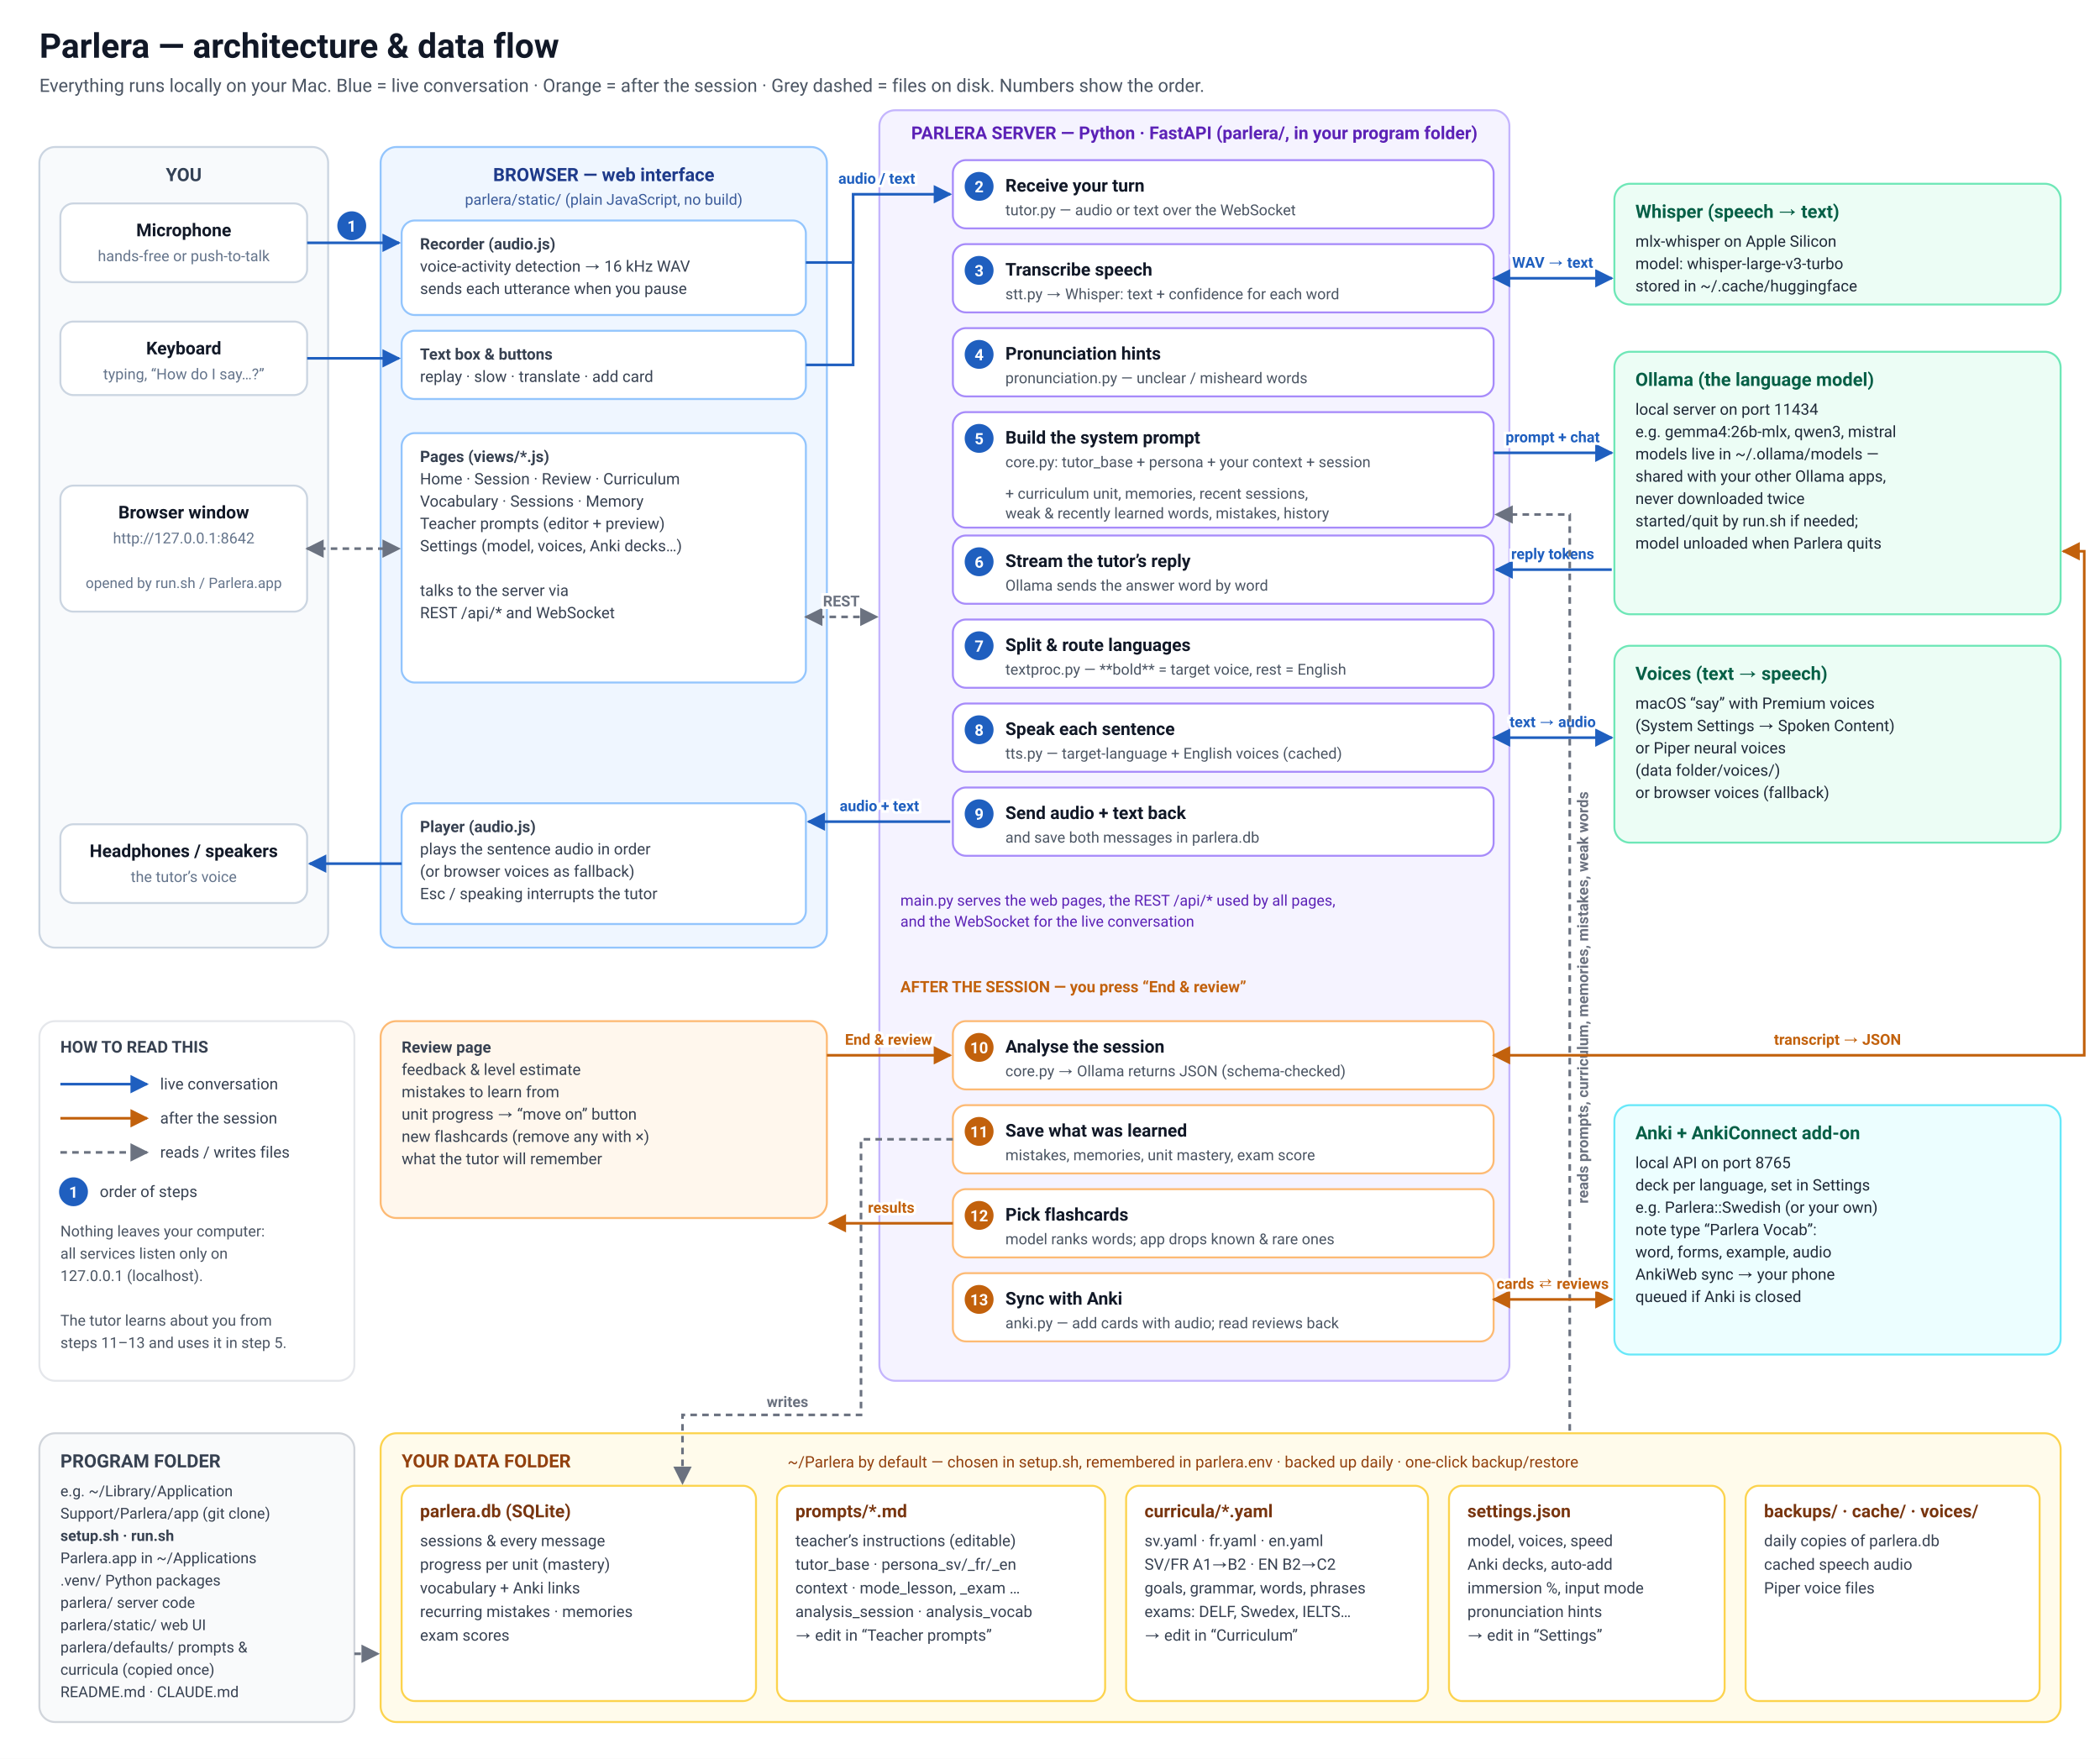
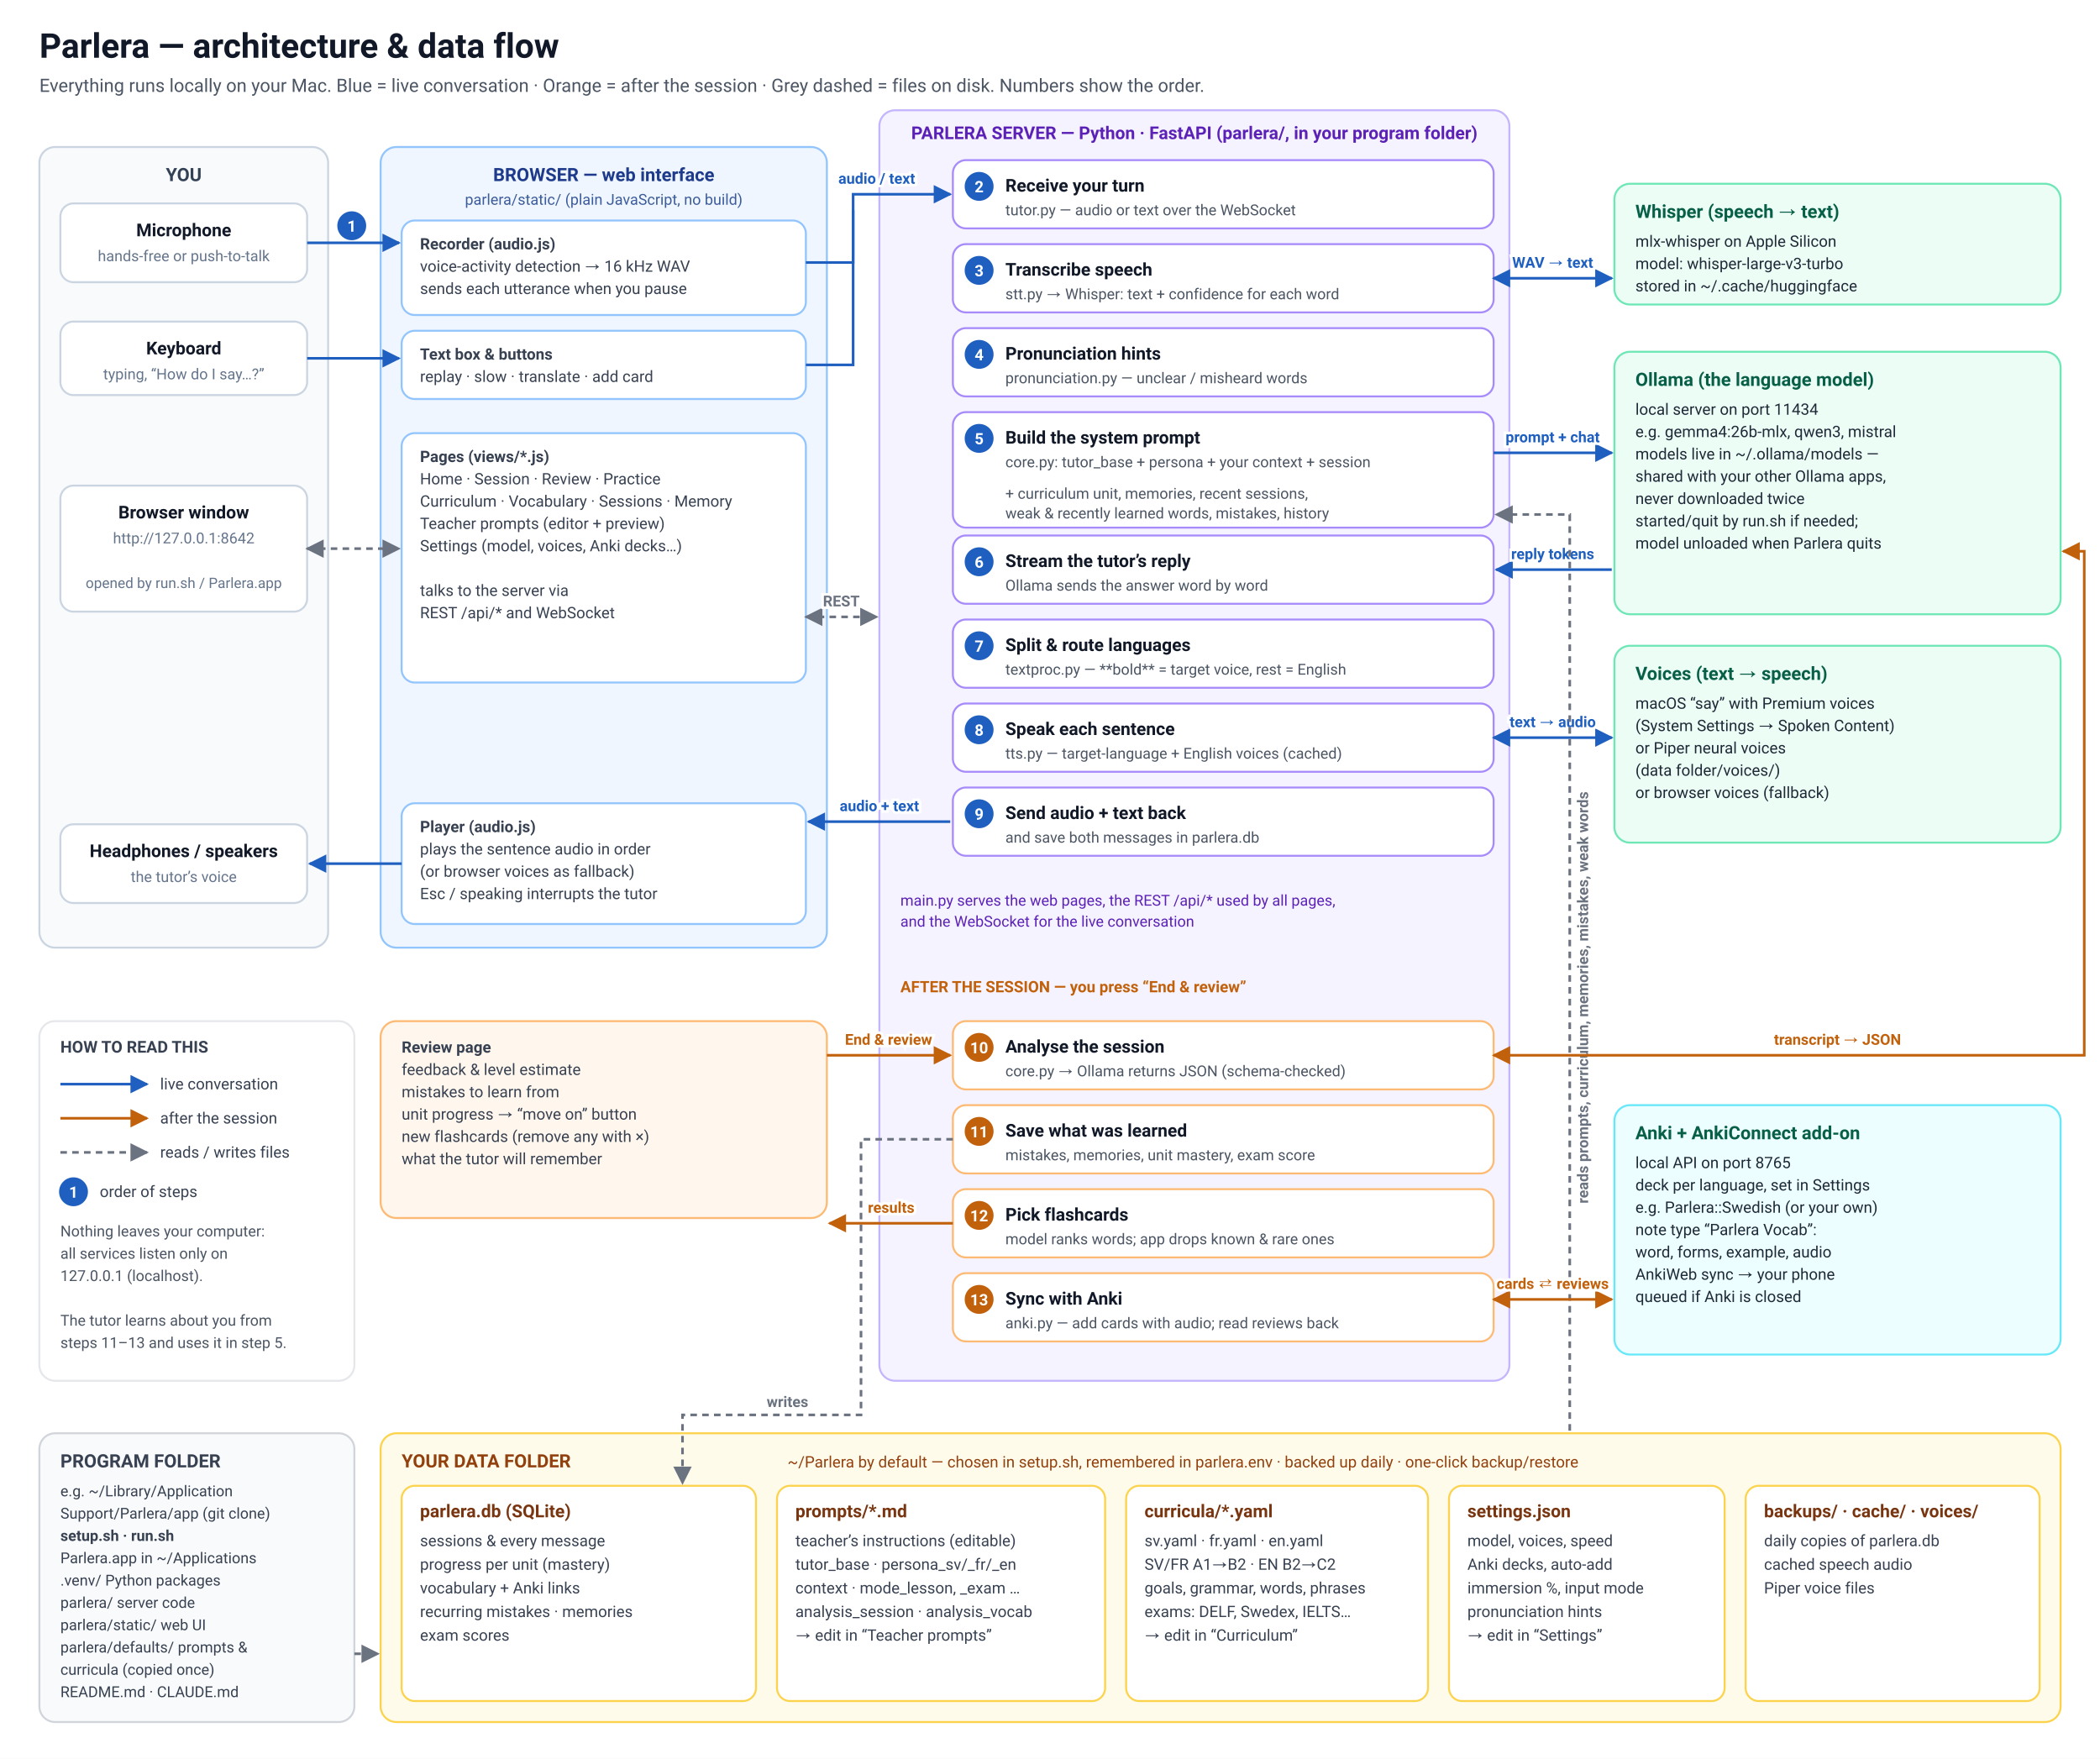
<svg xmlns="http://www.w3.org/2000/svg" viewBox="0 0 1600 1340" width="1600" height="1340" font-family="-apple-system, BlinkMacSystemFont, 'Segoe UI', Roboto, Helvetica, Arial, sans-serif">
  <defs>
    <marker id="eb" viewBox="0 0 10 10" refX="9" refY="5" markerWidth="7" markerHeight="7" orient="auto-start-reverse">
      <path d="M0 0L10 5L0 10z" fill="#1f5fbf" />
    </marker>
    <marker id="sb" viewBox="0 0 10 10" refX="9" refY="5" markerWidth="7" markerHeight="7" orient="auto-start-reverse">
      <path d="M0 0L10 5L0 10z" fill="#1f5fbf" />
    </marker>
    <marker id="eo" viewBox="0 0 10 10" refX="9" refY="5" markerWidth="7" markerHeight="7" orient="auto-start-reverse">
      <path d="M0 0L10 5L0 10z" fill="#c2610c" />
    </marker>
    <marker id="so" viewBox="0 0 10 10" refX="9" refY="5" markerWidth="7" markerHeight="7" orient="auto-start-reverse">
      <path d="M0 0L10 5L0 10z" fill="#c2610c" />
    </marker>
    <marker id="eg" viewBox="0 0 10 10" refX="9" refY="5" markerWidth="7" markerHeight="7" orient="auto-start-reverse">
      <path d="M0 0L10 5L0 10z" fill="#6b7280" />
    </marker>
    <marker id="sg" viewBox="0 0 10 10" refX="9" refY="5" markerWidth="7" markerHeight="7" orient="auto-start-reverse">
      <path d="M0 0L10 5L0 10z" fill="#6b7280" />
    </marker>
  </defs>
  <rect width="1600" height="1340" fill="#ffffff" />
  <text x="30" y="44" font-size="26" font-weight="750" fill="#111827" text-anchor="start">Parlera — architecture &amp; data flow</text>
  <text x="30" y="70" font-size="14" font-weight="400" fill="#4b5563" text-anchor="start">Everything runs locally on your Mac. Blue = live conversation · Orange = after the session · Grey dashed = files on disk. Numbers show the order.</text>
  <rect x="30" y="112" width="220" height="610" rx="12" fill="#f8fafc" stroke="#cbd5e1" stroke-width="1.5" />
  <text x="140" y="138" font-size="14" font-weight="750" fill="#334155" text-anchor="middle">YOU</text>
  <rect x="46" y="155" width="188" height="60" rx="10" fill="#ffffff" stroke="#cbd5e1" stroke-width="1.5" />
  <text x="140" y="180" font-size="13.5" font-weight="650" fill="#111827" text-anchor="middle">Microphone</text>
  <text x="140" y="199" font-size="11.5" font-weight="400" fill="#64748b" text-anchor="middle">hands-free or push-to-talk</text>
  <rect x="46" y="245" width="188" height="56" rx="10" fill="#ffffff" stroke="#cbd5e1" stroke-width="1.5" />
  <text x="140" y="270" font-size="13.5" font-weight="650" fill="#111827" text-anchor="middle">Keyboard</text>
  <text x="140" y="289" font-size="11.5" font-weight="400" fill="#64748b" text-anchor="middle">typing, “How do I say…?”</text>
  <rect x="46" y="370" width="188" height="96" rx="10" fill="#ffffff" stroke="#cbd5e1" stroke-width="1.5" />
  <text x="140" y="395" font-size="13.5" font-weight="650" fill="#111827" text-anchor="middle">Browser window</text>
  <text x="140" y="414" font-size="11.5" font-weight="400" fill="#64748b" text-anchor="middle">http://127.0.0.1:8642</text>
  <rect x="46" y="628" width="188" height="60" rx="10" fill="#ffffff" stroke="#cbd5e1" stroke-width="1.5" />
  <text x="140" y="653" font-size="13.5" font-weight="650" fill="#111827" text-anchor="middle">Headphones / speakers</text>
  <text x="140" y="672" font-size="11.5" font-weight="400" fill="#64748b" text-anchor="middle">the tutor’s voice</text>
  <text x="140" y="448" font-size="11" font-weight="400" fill="#64748b" text-anchor="middle">opened by run.sh / Parlera.app</text>
  <rect x="290" y="112" width="340" height="610" rx="12" fill="#eff6ff" stroke="#93c5fd" stroke-width="1.5" />
  <text x="460" y="138" font-size="14" font-weight="750" fill="#1e3a8a" text-anchor="middle">BROWSER — web interface</text>
  <text x="460" y="156" font-size="11.5" font-weight="400" fill="#3b5b9a" text-anchor="middle">parlera/static/  (plain JavaScript, no build)</text>
  <rect x="306" y="168" width="308" height="72" rx="10" fill="#ffffff" stroke="#93c5fd" stroke-width="1.5" />
  <text x="320" y="190" font-size="12" font-weight="650" fill="#374151" text-anchor="start">Recorder  (audio.js)</text>
  <text x="320" y="207" font-size="12" font-weight="400" fill="#374151" text-anchor="start">voice-activity detection → 16 kHz WAV</text>
  <text x="320" y="224" font-size="12" font-weight="400" fill="#374151" text-anchor="start">sends each utterance when you pause</text>
  <rect x="306" y="252" width="308" height="52" rx="10" fill="#ffffff" stroke="#93c5fd" stroke-width="1.5" />
  <text x="320" y="274" font-size="12" font-weight="650" fill="#374151" text-anchor="start">Text box &amp; buttons</text>
  <text x="320" y="291" font-size="12" font-weight="400" fill="#374151" text-anchor="start">replay · slow · translate · add card</text>
  <rect x="306" y="330" width="308" height="190" rx="10" fill="#ffffff" stroke="#93c5fd" stroke-width="1.5" />
  <text x="320" y="352" font-size="12" font-weight="650" fill="#374151" text-anchor="start">Pages  (views/*.js)</text>
-   <text x="320" y="369" font-size="12" font-weight="400" fill="#374151" text-anchor="start">Home · Session · Review · Curriculum</text>
-   <text x="320" y="386" font-size="12" font-weight="400" fill="#374151" text-anchor="start">Vocabulary · Sessions · Memory</text>
+   <text x="320" y="369" font-size="12" font-weight="400" fill="#374151" text-anchor="start">Home · Session · Review · Practice</text>
+   <text x="320" y="386" font-size="12" font-weight="400" fill="#374151" text-anchor="start">Curriculum · Vocabulary · Sessions · Memory</text>
  <text x="320" y="403" font-size="12" font-weight="400" fill="#374151" text-anchor="start">Teacher prompts (editor + preview)</text>
  <text x="320" y="420" font-size="12" font-weight="400" fill="#374151" text-anchor="start">Settings (model, voices, Anki decks…)</text>
  <text x="320" y="437" font-size="12" font-weight="400" fill="#374151" text-anchor="start" />
  <text x="320" y="454" font-size="12" font-weight="400" fill="#374151" text-anchor="start">talks to the server via</text>
  <text x="320" y="471" font-size="12" font-weight="400" fill="#374151" text-anchor="start">REST /api/*  and  WebSocket</text>
  <rect x="306" y="612" width="308" height="92" rx="10" fill="#ffffff" stroke="#93c5fd" stroke-width="1.5" />
  <text x="320" y="634" font-size="12" font-weight="650" fill="#374151" text-anchor="start">Player  (audio.js)</text>
  <text x="320" y="651" font-size="12" font-weight="400" fill="#374151" text-anchor="start">plays the sentence audio in order</text>
  <text x="320" y="668" font-size="12" font-weight="400" fill="#374151" text-anchor="start">(or browser voices as fallback)</text>
  <text x="320" y="685" font-size="12" font-weight="400" fill="#374151" text-anchor="start">Esc / speaking interrupts the tutor</text>
  <rect x="290" y="778" width="340" height="150" rx="12" fill="#fff7ed" stroke="#fdba74" stroke-width="1.5" />
  <text x="306" y="802" font-size="12" font-weight="700" fill="#374151" text-anchor="start">Review page</text>
  <text x="306" y="819" font-size="12" font-weight="400" fill="#374151" text-anchor="start">feedback &amp; level estimate</text>
  <text x="306" y="836" font-size="12" font-weight="400" fill="#374151" text-anchor="start">mistakes to learn from</text>
  <text x="306" y="853" font-size="12" font-weight="400" fill="#374151" text-anchor="start">unit progress → “move on” button</text>
  <text x="306" y="870" font-size="12" font-weight="400" fill="#374151" text-anchor="start">new flashcards (remove any with ×)</text>
  <text x="306" y="887" font-size="12" font-weight="400" fill="#374151" text-anchor="start">what the tutor will remember</text>
  <rect x="670" y="84" width="480" height="968" rx="12" fill="#f5f3ff" stroke="#c4b5fd" stroke-width="1.5" />
  <text x="910" y="106" font-size="13.5" font-weight="750" fill="#5b21b6" text-anchor="middle">PARLERA SERVER — Python · FastAPI  (parlera/, in your program folder)</text>
  <rect x="726" y="122" width="412" height="52" rx="10" fill="#ffffff" stroke="#a78bfa" stroke-width="1.5" />
  <circle cx="746" cy="142" r="11" fill="#1f5fbf" />
  <text x="746" y="146.5" font-size="12" font-weight="700" fill="#fff" text-anchor="middle">2</text>
  <text x="766" y="146" font-size="13.5" font-weight="650" fill="#111827" text-anchor="start">Receive your turn</text>
  <text x="766" y="164" font-size="11.5" font-weight="400" fill="#4b5563" text-anchor="start">tutor.py — audio or text over the WebSocket</text>
  <rect x="726" y="186" width="412" height="52" rx="10" fill="#ffffff" stroke="#a78bfa" stroke-width="1.5" />
  <circle cx="746" cy="206" r="11" fill="#1f5fbf" />
  <text x="746" y="210.5" font-size="12" font-weight="700" fill="#fff" text-anchor="middle">3</text>
  <text x="766" y="210" font-size="13.5" font-weight="650" fill="#111827" text-anchor="start">Transcribe speech</text>
  <text x="766" y="228" font-size="11.5" font-weight="400" fill="#4b5563" text-anchor="start">stt.py → Whisper: text + confidence for each word</text>
  <rect x="726" y="250" width="412" height="52" rx="10" fill="#ffffff" stroke="#a78bfa" stroke-width="1.5" />
  <circle cx="746" cy="270" r="11" fill="#1f5fbf" />
  <text x="746" y="274.5" font-size="12" font-weight="700" fill="#fff" text-anchor="middle">4</text>
  <text x="766" y="274" font-size="13.5" font-weight="650" fill="#111827" text-anchor="start">Pronunciation hints</text>
  <text x="766" y="292" font-size="11.5" font-weight="400" fill="#4b5563" text-anchor="start">pronunciation.py — unclear / misheard words</text>
  <rect x="726" y="314" width="412" height="88" rx="10" fill="#ffffff" stroke="#a78bfa" stroke-width="1.5" />
  <circle cx="746" cy="334" r="11" fill="#1f5fbf" />
  <text x="746" y="338.5" font-size="12" font-weight="700" fill="#fff" text-anchor="middle">5</text>
  <text x="766" y="338" font-size="13.5" font-weight="650" fill="#111827" text-anchor="start">Build the system prompt</text>
  <text x="766" y="356" font-size="11.5" font-weight="400" fill="#4b5563" text-anchor="start">core.py: tutor_base + persona + your context + session</text>
  <rect x="726" y="408" width="412" height="52" rx="10" fill="#ffffff" stroke="#a78bfa" stroke-width="1.5" />
  <circle cx="746" cy="428" r="11" fill="#1f5fbf" />
  <text x="746" y="432.5" font-size="12" font-weight="700" fill="#fff" text-anchor="middle">6</text>
  <text x="766" y="432" font-size="13.5" font-weight="650" fill="#111827" text-anchor="start">Stream the tutor’s reply</text>
  <text x="766" y="450" font-size="11.5" font-weight="400" fill="#4b5563" text-anchor="start">Ollama sends the answer word by word</text>
  <rect x="726" y="472" width="412" height="52" rx="10" fill="#ffffff" stroke="#a78bfa" stroke-width="1.5" />
  <circle cx="746" cy="492" r="11" fill="#1f5fbf" />
  <text x="746" y="496.5" font-size="12" font-weight="700" fill="#fff" text-anchor="middle">7</text>
  <text x="766" y="496" font-size="13.5" font-weight="650" fill="#111827" text-anchor="start">Split &amp; route languages</text>
  <text x="766" y="514" font-size="11.5" font-weight="400" fill="#4b5563" text-anchor="start">textproc.py — **bold** = target voice, rest = English</text>
  <rect x="726" y="536" width="412" height="52" rx="10" fill="#ffffff" stroke="#a78bfa" stroke-width="1.5" />
  <circle cx="746" cy="556" r="11" fill="#1f5fbf" />
  <text x="746" y="560.5" font-size="12" font-weight="700" fill="#fff" text-anchor="middle">8</text>
  <text x="766" y="560" font-size="13.5" font-weight="650" fill="#111827" text-anchor="start">Speak each sentence</text>
  <text x="766" y="578" font-size="11.5" font-weight="400" fill="#4b5563" text-anchor="start">tts.py — target-language + English voices (cached)</text>
  <rect x="726" y="600" width="412" height="52" rx="10" fill="#ffffff" stroke="#a78bfa" stroke-width="1.5" />
  <circle cx="746" cy="620" r="11" fill="#1f5fbf" />
  <text x="746" y="624.5" font-size="12" font-weight="700" fill="#fff" text-anchor="middle">9</text>
  <text x="766" y="624" font-size="13.5" font-weight="650" fill="#111827" text-anchor="start">Send audio + text back</text>
  <text x="766" y="642" font-size="11.5" font-weight="400" fill="#4b5563" text-anchor="start">and save both messages in parlera.db</text>
  <text x="766" y="380" font-size="11.5" font-weight="400" fill="#4b5563" text-anchor="start">+ curriculum unit, memories, recent sessions,</text>
  <text x="766" y="395" font-size="11.5" font-weight="400" fill="#4b5563" text-anchor="start">  weak &amp; recently learned words, mistakes, history</text>
  <rect x="726" y="778" width="412" height="52" rx="10" fill="#ffffff" stroke="#fdba74" stroke-width="1.5" />
  <circle cx="746" cy="798" r="11" fill="#c2610c" />
  <text x="746" y="802.5" font-size="12" font-weight="700" fill="#fff" text-anchor="middle">10</text>
  <text x="766" y="802" font-size="13.5" font-weight="650" fill="#111827" text-anchor="start">Analyse the session</text>
  <text x="766" y="820" font-size="11.5" font-weight="400" fill="#4b5563" text-anchor="start">core.py → Ollama returns JSON (schema-checked)</text>
  <rect x="726" y="842" width="412" height="52" rx="10" fill="#ffffff" stroke="#fdba74" stroke-width="1.5" />
  <circle cx="746" cy="862" r="11" fill="#c2610c" />
  <text x="746" y="866.5" font-size="12" font-weight="700" fill="#fff" text-anchor="middle">11</text>
  <text x="766" y="866" font-size="13.5" font-weight="650" fill="#111827" text-anchor="start">Save what was learned</text>
  <text x="766" y="884" font-size="11.5" font-weight="400" fill="#4b5563" text-anchor="start">mistakes, memories, unit mastery, exam score</text>
  <rect x="726" y="906" width="412" height="52" rx="10" fill="#ffffff" stroke="#fdba74" stroke-width="1.5" />
  <circle cx="746" cy="926" r="11" fill="#c2610c" />
  <text x="746" y="930.5" font-size="12" font-weight="700" fill="#fff" text-anchor="middle">12</text>
  <text x="766" y="930" font-size="13.5" font-weight="650" fill="#111827" text-anchor="start">Pick flashcards</text>
  <text x="766" y="948" font-size="11.5" font-weight="400" fill="#4b5563" text-anchor="start">model ranks words; app drops known &amp; rare ones</text>
  <rect x="726" y="970" width="412" height="52" rx="10" fill="#ffffff" stroke="#fdba74" stroke-width="1.5" />
  <circle cx="746" cy="990" r="11" fill="#c2610c" />
  <text x="746" y="994.5" font-size="12" font-weight="700" fill="#fff" text-anchor="middle">13</text>
  <text x="766" y="994" font-size="13.5" font-weight="650" fill="#111827" text-anchor="start">Sync with Anki</text>
  <text x="766" y="1012" font-size="11.5" font-weight="400" fill="#4b5563" text-anchor="start">anki.py — add cards with audio; read reviews back</text>
  <rect x="1230" y="140" width="340" height="92" rx="12" fill="#ecfdf5" stroke="#6ee7b7" stroke-width="1.5" />
  <text x="1246" y="166" font-size="14" font-weight="750" fill="#065f46" text-anchor="start">Whisper  (speech → text)</text>
  <text x="1246" y="188" font-size="12" font-weight="400" fill="#1f2937" text-anchor="start">mlx-whisper on Apple Silicon</text>
  <text x="1246" y="205" font-size="12" font-weight="400" fill="#1f2937" text-anchor="start">model: whisper-large-v3-turbo</text>
  <text x="1246" y="222" font-size="12" font-weight="400" fill="#1f2937" text-anchor="start">stored in ~/.cache/huggingface</text>
  <rect x="1230" y="268" width="340" height="200" rx="12" fill="#ecfdf5" stroke="#6ee7b7" stroke-width="1.5" />
  <text x="1246" y="294" font-size="14" font-weight="750" fill="#065f46" text-anchor="start">Ollama  (the language model)</text>
  <text x="1246" y="316" font-size="12" font-weight="400" fill="#1f2937" text-anchor="start">local server on port 11434</text>
  <text x="1246" y="333" font-size="12" font-weight="400" fill="#1f2937" text-anchor="start">e.g. gemma4:26b-mlx, qwen3, mistral</text>
  <text x="1246" y="350" font-size="12" font-weight="400" fill="#1f2937" text-anchor="start">models live in ~/.ollama/models —</text>
  <text x="1246" y="367" font-size="12" font-weight="400" fill="#1f2937" text-anchor="start">shared with your other Ollama apps,</text>
  <text x="1246" y="384" font-size="12" font-weight="400" fill="#1f2937" text-anchor="start">never downloaded twice</text>
  <text x="1246" y="401" font-size="12" font-weight="400" fill="#1f2937" text-anchor="start">started/quit by run.sh if needed;</text>
  <text x="1246" y="418" font-size="12" font-weight="400" fill="#1f2937" text-anchor="start">model unloaded when Parlera quits</text>
  <rect x="1230" y="492" width="340" height="150" rx="12" fill="#ecfdf5" stroke="#6ee7b7" stroke-width="1.5" />
  <text x="1246" y="518" font-size="14" font-weight="750" fill="#065f46" text-anchor="start">Voices  (text → speech)</text>
  <text x="1246" y="540" font-size="12" font-weight="400" fill="#1f2937" text-anchor="start">macOS “say” with Premium voices</text>
  <text x="1246" y="557" font-size="12" font-weight="400" fill="#1f2937" text-anchor="start">  (System Settings → Spoken Content)</text>
  <text x="1246" y="574" font-size="12" font-weight="400" fill="#1f2937" text-anchor="start">or Piper neural voices</text>
  <text x="1246" y="591" font-size="12" font-weight="400" fill="#1f2937" text-anchor="start">  (data folder/voices/)</text>
  <text x="1246" y="608" font-size="12" font-weight="400" fill="#1f2937" text-anchor="start">or browser voices (fallback)</text>
  <rect x="1230" y="842" width="340" height="190" rx="12" fill="#ecfeff" stroke="#67e8f9" stroke-width="1.5" />
  <text x="1246" y="868" font-size="14" font-weight="750" fill="#065f46" text-anchor="start">Anki  +  AnkiConnect add-on</text>
  <text x="1246" y="890" font-size="12" font-weight="400" fill="#1f2937" text-anchor="start">local API on port 8765</text>
  <text x="1246" y="907" font-size="12" font-weight="400" fill="#1f2937" text-anchor="start">deck per language, set in Settings</text>
  <text x="1246" y="924" font-size="12" font-weight="400" fill="#1f2937" text-anchor="start">  e.g. Parlera::Swedish (or your own)</text>
  <text x="1246" y="941" font-size="12" font-weight="400" fill="#1f2937" text-anchor="start">note type “Parlera Vocab”:</text>
  <text x="1246" y="958" font-size="12" font-weight="400" fill="#1f2937" text-anchor="start">  word, forms, example, audio</text>
  <text x="1246" y="975" font-size="12" font-weight="400" fill="#1f2937" text-anchor="start">AnkiWeb sync → your phone</text>
  <text x="1246" y="992" font-size="12" font-weight="400" fill="#1f2937" text-anchor="start">queued if Anki is closed</text>
  <rect x="290" y="1092" width="1280" height="220" rx="12" fill="#fffbeb" stroke="#fcd34d" stroke-width="1.5" />
  <text x="306" y="1118" font-size="14" font-weight="750" fill="#92400e" text-anchor="start">YOUR DATA FOLDER</text>
  <text x="600" y="1118" font-size="12" font-weight="400" fill="#92400e" text-anchor="start">~/Parlera by default — chosen in setup.sh, remembered in parlera.env · backed up daily · one-click backup/restore</text>
  <rect x="306" y="1132" width="270" height="164" rx="10" fill="#ffffff" stroke="#fcd34d" stroke-width="1.5" />
  <text x="320" y="1156" font-size="13.5" font-weight="700" fill="#78350f" text-anchor="start">parlera.db  (SQLite)</text>
  <text x="320" y="1178" font-size="12" font-weight="400" fill="#374151" text-anchor="start">sessions &amp; every message</text>
  <text x="320" y="1196" font-size="12" font-weight="400" fill="#374151" text-anchor="start">progress per unit (mastery)</text>
  <text x="320" y="1214" font-size="12" font-weight="400" fill="#374151" text-anchor="start">vocabulary + Anki links</text>
  <text x="320" y="1232" font-size="12" font-weight="400" fill="#374151" text-anchor="start">recurring mistakes · memories</text>
  <text x="320" y="1250" font-size="12" font-weight="400" fill="#374151" text-anchor="start">exam scores</text>
  <rect x="592" y="1132" width="250" height="164" rx="10" fill="#ffffff" stroke="#fcd34d" stroke-width="1.5" />
  <text x="606" y="1156" font-size="13.5" font-weight="700" fill="#78350f" text-anchor="start">prompts/*.md</text>
  <text x="606" y="1178" font-size="12" font-weight="400" fill="#374151" text-anchor="start">teacher’s instructions (editable)</text>
  <text x="606" y="1196" font-size="12" font-weight="400" fill="#374151" text-anchor="start">tutor_base · persona_sv/_fr/_en</text>
  <text x="606" y="1214" font-size="12" font-weight="400" fill="#374151" text-anchor="start">context · mode_lesson, _exam …</text>
  <text x="606" y="1232" font-size="12" font-weight="400" fill="#374151" text-anchor="start">analysis_session · analysis_vocab</text>
  <text x="606" y="1250" font-size="12" font-weight="400" fill="#374151" text-anchor="start">→ edit in “Teacher prompts”</text>
  <rect x="858" y="1132" width="230" height="164" rx="10" fill="#ffffff" stroke="#fcd34d" stroke-width="1.5" />
  <text x="872" y="1156" font-size="13.5" font-weight="700" fill="#78350f" text-anchor="start">curricula/*.yaml</text>
  <text x="872" y="1178" font-size="12" font-weight="400" fill="#374151" text-anchor="start">sv.yaml · fr.yaml · en.yaml</text>
  <text x="872" y="1196" font-size="12" font-weight="400" fill="#374151" text-anchor="start">SV/FR A1→B2 · EN B2→C2</text>
  <text x="872" y="1214" font-size="12" font-weight="400" fill="#374151" text-anchor="start">goals, grammar, words, phrases</text>
  <text x="872" y="1232" font-size="12" font-weight="400" fill="#374151" text-anchor="start">exams: DELF, Swedex, IELTS…</text>
  <text x="872" y="1250" font-size="12" font-weight="400" fill="#374151" text-anchor="start">→ edit in “Curriculum”</text>
  <rect x="1104" y="1132" width="210" height="164" rx="10" fill="#ffffff" stroke="#fcd34d" stroke-width="1.5" />
  <text x="1118" y="1156" font-size="13.5" font-weight="700" fill="#78350f" text-anchor="start">settings.json</text>
  <text x="1118" y="1178" font-size="12" font-weight="400" fill="#374151" text-anchor="start">model, voices, speed</text>
  <text x="1118" y="1196" font-size="12" font-weight="400" fill="#374151" text-anchor="start">Anki decks, auto-add</text>
  <text x="1118" y="1214" font-size="12" font-weight="400" fill="#374151" text-anchor="start">immersion %, input mode</text>
  <text x="1118" y="1232" font-size="12" font-weight="400" fill="#374151" text-anchor="start">pronunciation hints</text>
  <text x="1118" y="1250" font-size="12" font-weight="400" fill="#374151" text-anchor="start">→ edit in “Settings”</text>
  <rect x="1330" y="1132" width="224" height="164" rx="10" fill="#ffffff" stroke="#fcd34d" stroke-width="1.5" />
  <text x="1344" y="1156" font-size="13.5" font-weight="700" fill="#78350f" text-anchor="start">backups/ · cache/ · voices/</text>
  <text x="1344" y="1178" font-size="12" font-weight="400" fill="#374151" text-anchor="start">daily copies of parlera.db</text>
  <text x="1344" y="1196" font-size="12" font-weight="400" fill="#374151" text-anchor="start">cached speech audio</text>
  <text x="1344" y="1214" font-size="12" font-weight="400" fill="#374151" text-anchor="start">Piper voice files</text>
  <text x="1344" y="1232" font-size="12" font-weight="400" fill="#374151" text-anchor="start" />
  <text x="1344" y="1250" font-size="12" font-weight="400" fill="#374151" text-anchor="start" />
  <rect x="30" y="1092" width="240" height="220" rx="12" fill="#f9fafb" stroke="#d1d5db" stroke-width="1.5" />
  <text x="46" y="1118" font-size="14" font-weight="750" fill="#374151" text-anchor="start">PROGRAM FOLDER</text>
  <text x="46" y="1140" font-size="11.5" font-weight="400" fill="#374151" text-anchor="start">e.g. ~/Library/Application</text>
  <text x="46" y="1157" font-size="11.5" font-weight="400" fill="#374151" text-anchor="start">Support/Parlera/app (git clone)</text>
  <text x="46" y="1174" font-size="11.5" font-weight="650" fill="#374151" text-anchor="start">setup.sh · run.sh</text>
  <text x="46" y="1191" font-size="11.5" font-weight="400" fill="#374151" text-anchor="start">Parlera.app in ~/Applications</text>
  <text x="46" y="1208" font-size="11.5" font-weight="400" fill="#374151" text-anchor="start">.venv/  Python packages</text>
  <text x="46" y="1225" font-size="11.5" font-weight="400" fill="#374151" text-anchor="start">parlera/  server code</text>
  <text x="46" y="1242" font-size="11.5" font-weight="400" fill="#374151" text-anchor="start">parlera/static/  web UI</text>
  <text x="46" y="1259" font-size="11.5" font-weight="400" fill="#374151" text-anchor="start">parlera/defaults/  prompts &amp;</text>
  <text x="46" y="1276" font-size="11.5" font-weight="400" fill="#374151" text-anchor="start">  curricula (copied once)</text>
  <text x="46" y="1293" font-size="11.5" font-weight="400" fill="#374151" text-anchor="start">README.md · CLAUDE.md</text>
  <rect x="30" y="778" width="240" height="274" rx="12" fill="#ffffff" stroke="#e5e7eb" stroke-width="1.5" />
  <text x="46" y="802" font-size="12.5" font-weight="750" fill="#374151" text-anchor="start">HOW TO READ THIS</text>
  <path d="M46 826 H112" fill="none" stroke="#1f5fbf" stroke-width="2" marker-end="url(#eb)" />
  <text x="122" y="830" font-size="12" font-weight="400" fill="#374151" text-anchor="start">live conversation</text>
  <path d="M46 852 H112" fill="none" stroke="#c2610c" stroke-width="2" marker-end="url(#eo)" />
  <text x="122" y="856" font-size="12" font-weight="400" fill="#374151" text-anchor="start">after the session</text>
  <path d="M46 878 H112" fill="none" stroke="#6b7280" stroke-width="2" stroke-dasharray="5 4" marker-end="url(#eg)" />
  <text x="122" y="882" font-size="12" font-weight="400" fill="#374151" text-anchor="start">reads / writes files</text>
  <circle cx="56" cy="908" r="11" fill="#1f5fbf" />
  <text x="56" y="912.5" font-size="12" font-weight="700" fill="#fff" text-anchor="middle">1</text>
  <text x="76" y="912" font-size="12" font-weight="400" fill="#374151" text-anchor="start">order of steps</text>
  <text x="46" y="942" font-size="11.5" font-weight="400" fill="#4b5563" text-anchor="start">Nothing leaves your computer:</text>
  <text x="46" y="959" font-size="11.5" font-weight="400" fill="#4b5563" text-anchor="start">all services listen only on</text>
  <text x="46" y="976" font-size="11.5" font-weight="400" fill="#4b5563" text-anchor="start">127.0.0.1 (localhost).</text>
  <text x="46" y="993" font-size="11.5" font-weight="400" fill="#4b5563" text-anchor="start" />
  <text x="46" y="1010" font-size="11.5" font-weight="400" fill="#4b5563" text-anchor="start">The tutor learns about you from</text>
  <text x="46" y="1027" font-size="11.5" font-weight="400" fill="#4b5563" text-anchor="start">steps 11–13 and uses it in step 5.</text>
  <text x="686" y="690" font-size="11.5" font-weight="400" fill="#5b21b6" text-anchor="start">main.py serves the web pages, the REST /api/* used by all pages,</text>
  <text x="686" y="706" font-size="11.5" font-weight="400" fill="#5b21b6" text-anchor="start">and the WebSocket for the live conversation</text>
  <text x="686" y="756" font-size="12" font-weight="750" fill="#c2610c" text-anchor="start">AFTER THE SESSION — you press “End &amp; review”</text>
  <path d="M234 185 H304" fill="none" stroke="#1f5fbf" stroke-width="2" marker-end="url(#eb)" />
  <circle cx="268" cy="172" r="11" fill="#1f5fbf" />
  <text x="268" y="176.5" font-size="12" font-weight="700" fill="#fff" text-anchor="middle">1</text>
  <path d="M234 273 H304" fill="none" stroke="#1f5fbf" stroke-width="2" marker-end="url(#eb)" />
  <path d="M234 418 H304" fill="none" stroke="#6b7280" stroke-width="2" stroke-dasharray="5 4" marker-end="url(#eg)" marker-start="url(#sg)" />
  <path d="M614 200 H650 V148 H724" fill="none" stroke="#1f5fbf" stroke-width="2" marker-end="url(#eb)" />
  <text x="668" y="140" font-size="11.5" font-weight="600" fill="#1f5fbf" text-anchor="middle" stroke="#ffffff" stroke-width="4" paint-order="stroke">audio / text</text>
  <path d="M614 278 H650 V160" fill="none" stroke="#1f5fbf" stroke-width="2" />
  <path d="M614 470 H668" fill="none" stroke="#6b7280" stroke-width="2" stroke-dasharray="5 4" marker-end="url(#eg)" marker-start="url(#sg)" />
  <text x="641" y="462" font-size="11.5" font-weight="600" fill="#6b7280" text-anchor="middle" stroke="#ffffff" stroke-width="4" paint-order="stroke">REST</text>
  <path d="M1138 212 H1228" fill="none" stroke="#1f5fbf" stroke-width="2" marker-end="url(#eb)" marker-start="url(#sb)" />
  <text x="1183" y="204" font-size="11.5" font-weight="600" fill="#1f5fbf" text-anchor="middle" stroke="#ffffff" stroke-width="4" paint-order="stroke">WAV → text</text>
  <path d="M1138 345 H1228" fill="none" stroke="#1f5fbf" stroke-width="2" marker-end="url(#eb)" />
  <text x="1183" y="337" font-size="11.5" font-weight="600" fill="#1f5fbf" text-anchor="middle" stroke="#ffffff" stroke-width="4" paint-order="stroke">prompt + chat</text>
  <path d="M1228 434 H1140" fill="none" stroke="#1f5fbf" stroke-width="2" marker-end="url(#eb)" />
  <text x="1183" y="426" font-size="11.5" font-weight="600" fill="#1f5fbf" text-anchor="middle" stroke="#ffffff" stroke-width="4" paint-order="stroke">reply tokens</text>
  <path d="M1138 562 H1228" fill="none" stroke="#1f5fbf" stroke-width="2" marker-end="url(#eb)" marker-start="url(#sb)" />
  <text x="1183" y="554" font-size="11.5" font-weight="600" fill="#1f5fbf" text-anchor="middle" stroke="#ffffff" stroke-width="4" paint-order="stroke">text → audio</text>
  <path d="M724 626 H616" fill="none" stroke="#1f5fbf" stroke-width="2" marker-end="url(#eb)" />
  <text x="670" y="618" font-size="11.5" font-weight="600" fill="#1f5fbf" text-anchor="middle" stroke="#ffffff" stroke-width="4" paint-order="stroke">audio + text</text>
  <path d="M306 658 H236" fill="none" stroke="#1f5fbf" stroke-width="2" marker-end="url(#eb)" />
  <path d="M1196 1090 V392 H1140" fill="none" stroke="#6b7280" stroke-width="2" stroke-dasharray="5 4" marker-end="url(#eg)" />
  <text x="1210" y="760" font-size="11.5" font-weight="600" fill="#6b7280" transform="rotate(-90 1210 760)" text-anchor="middle" stroke="#ffffff" stroke-width="4" paint-order="stroke">reads prompts, curriculum, memories, mistakes, weak words</text>
  <path d="M630 804 H724" fill="none" stroke="#c2610c" stroke-width="2" marker-end="url(#eo)" />
  <text x="677" y="796" font-size="11.5" font-weight="600" fill="#c2610c" text-anchor="middle" stroke="#ffffff" stroke-width="4" paint-order="stroke">End &amp; review</text>
  <path d="M1138 804 H1588 V420 H1572" fill="none" stroke="#c2610c" stroke-width="2" marker-end="url(#eo)" marker-start="url(#so)" />
  <text x="1400" y="796" font-size="11.5" font-weight="600" fill="#c2610c" text-anchor="middle" stroke="#ffffff" stroke-width="4" paint-order="stroke">transcript → JSON</text>
  <path d="M726 868 H656 V1078 H520 V1130" fill="none" stroke="#6b7280" stroke-width="2" stroke-dasharray="5 4" marker-end="url(#eg)" />
  <text x="600" y="1072" font-size="11.5" font-weight="600" fill="#6b7280" text-anchor="middle" stroke="#ffffff" stroke-width="4" paint-order="stroke">writes</text>
  <path d="M726 932 H632" fill="none" stroke="#c2610c" stroke-width="2" marker-end="url(#eo)" />
  <text x="679" y="924" font-size="11.5" font-weight="600" fill="#c2610c" text-anchor="middle" stroke="#ffffff" stroke-width="4" paint-order="stroke">results</text>
  <path d="M1138 990 H1228" fill="none" stroke="#c2610c" stroke-width="2" marker-end="url(#eo)" marker-start="url(#so)" />
  <text x="1183" y="982" font-size="11.5" font-weight="600" fill="#c2610c" text-anchor="middle" stroke="#ffffff" stroke-width="4" paint-order="stroke">cards ⇄ reviews</text>
  <path d="M270 1260 H288" fill="none" stroke="#6b7280" stroke-width="2" stroke-dasharray="5 4" marker-end="url(#eg)" />
</svg>
